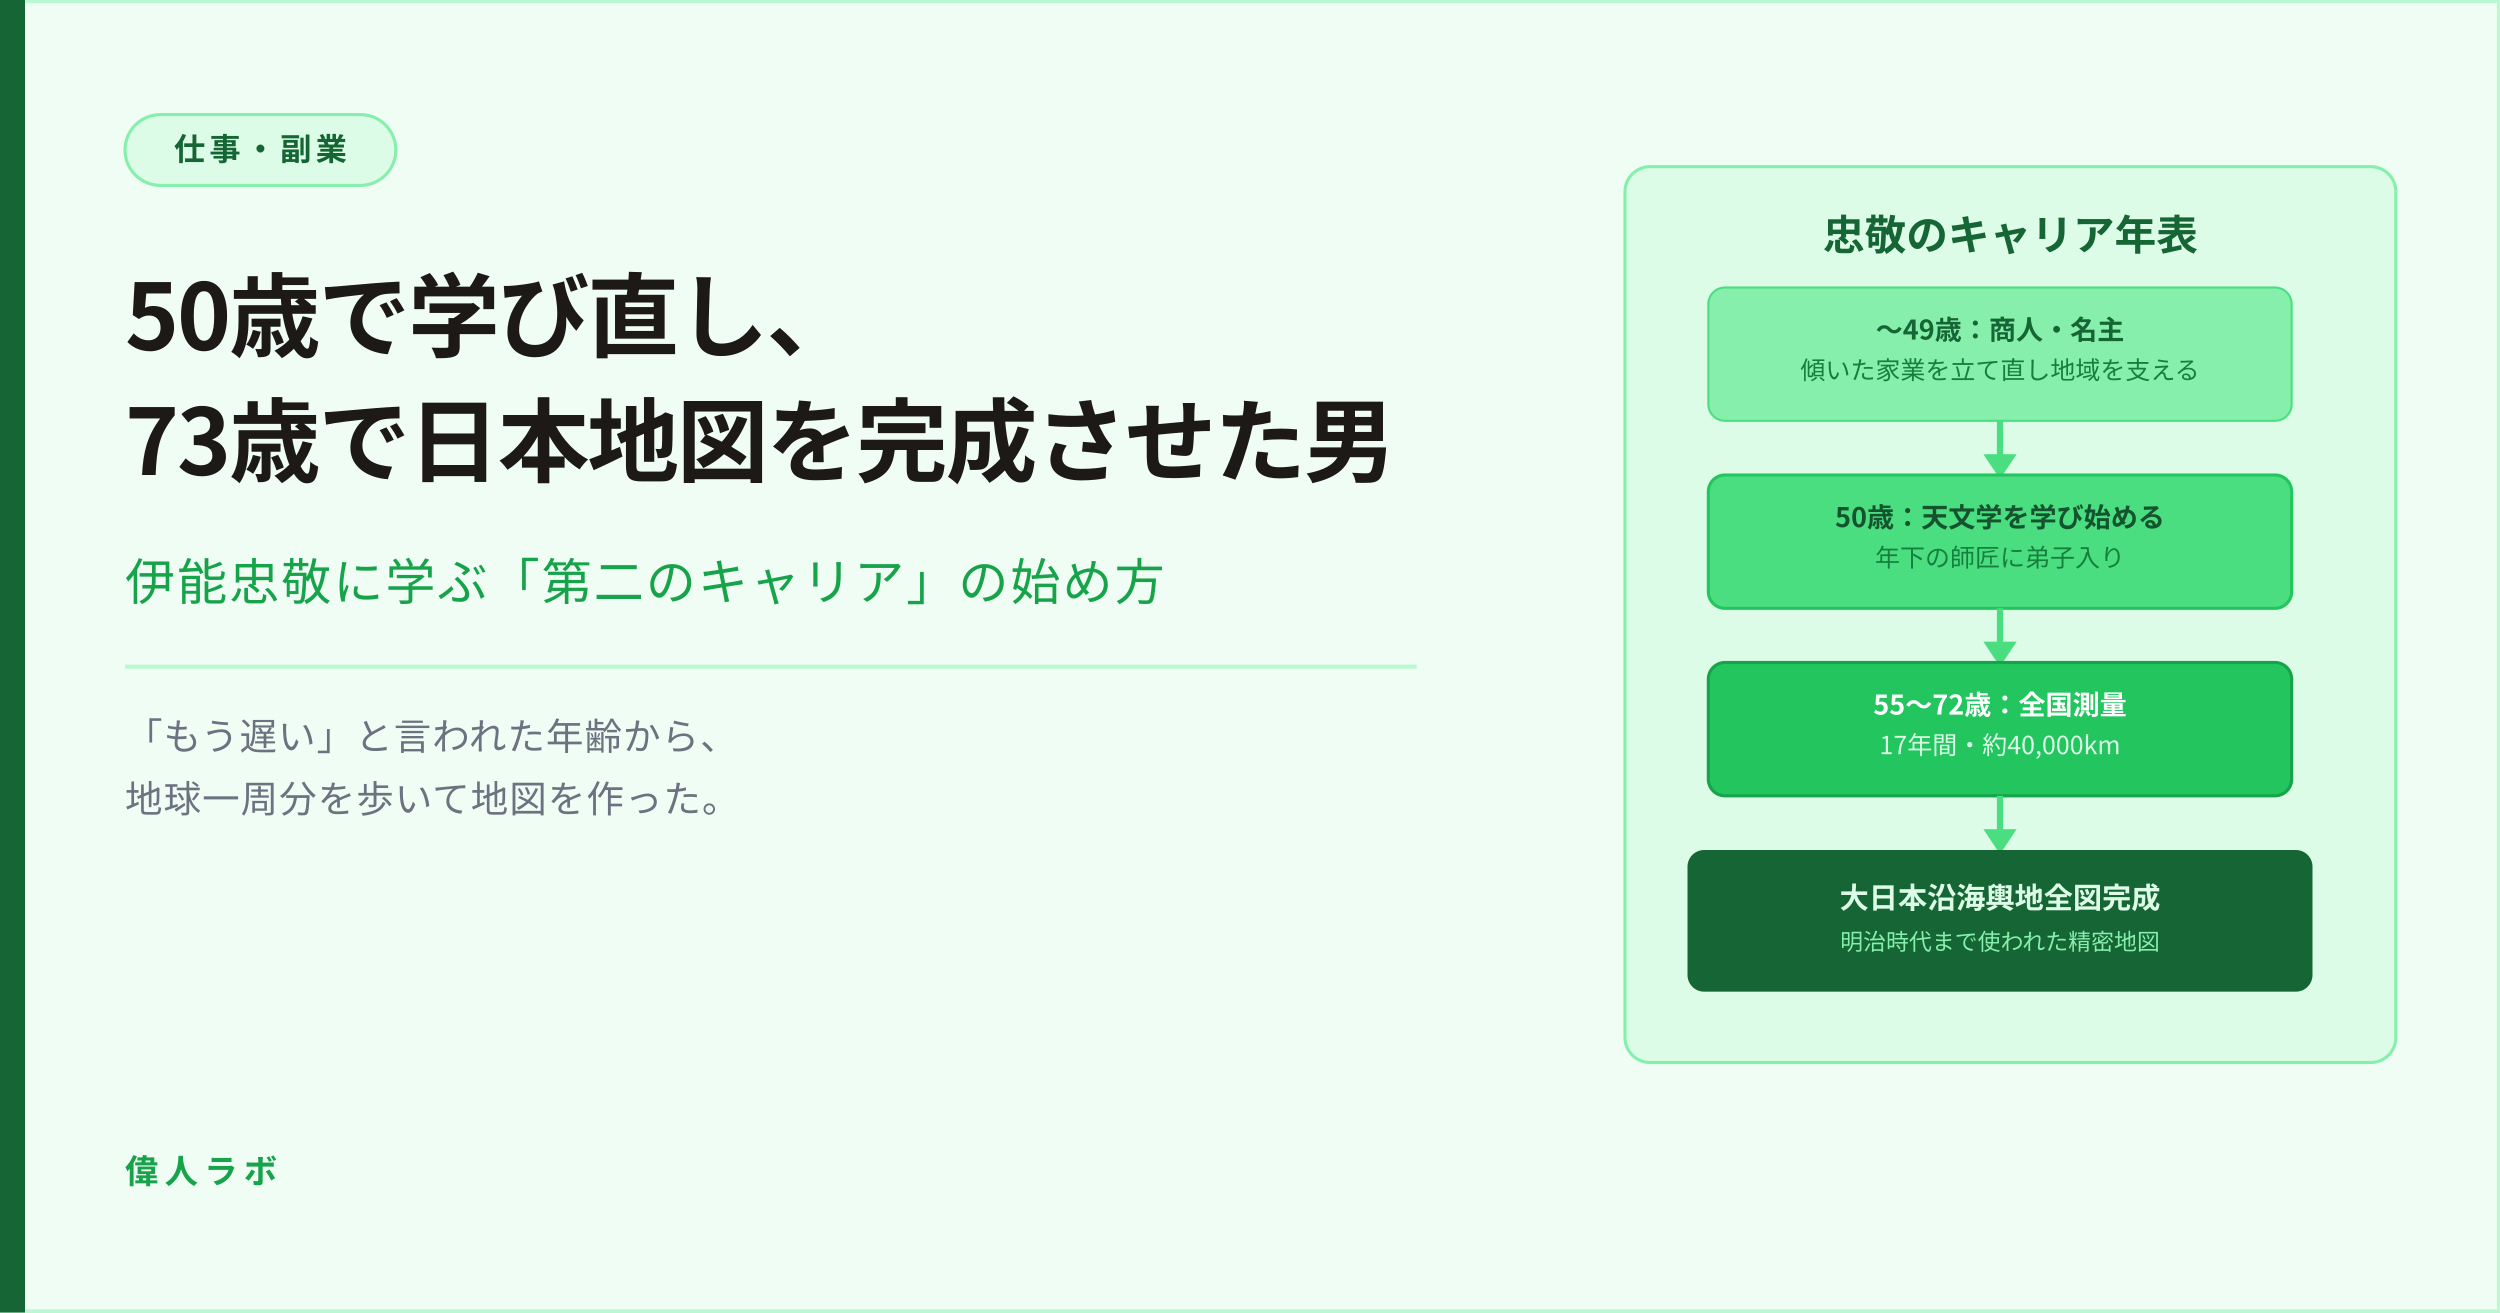
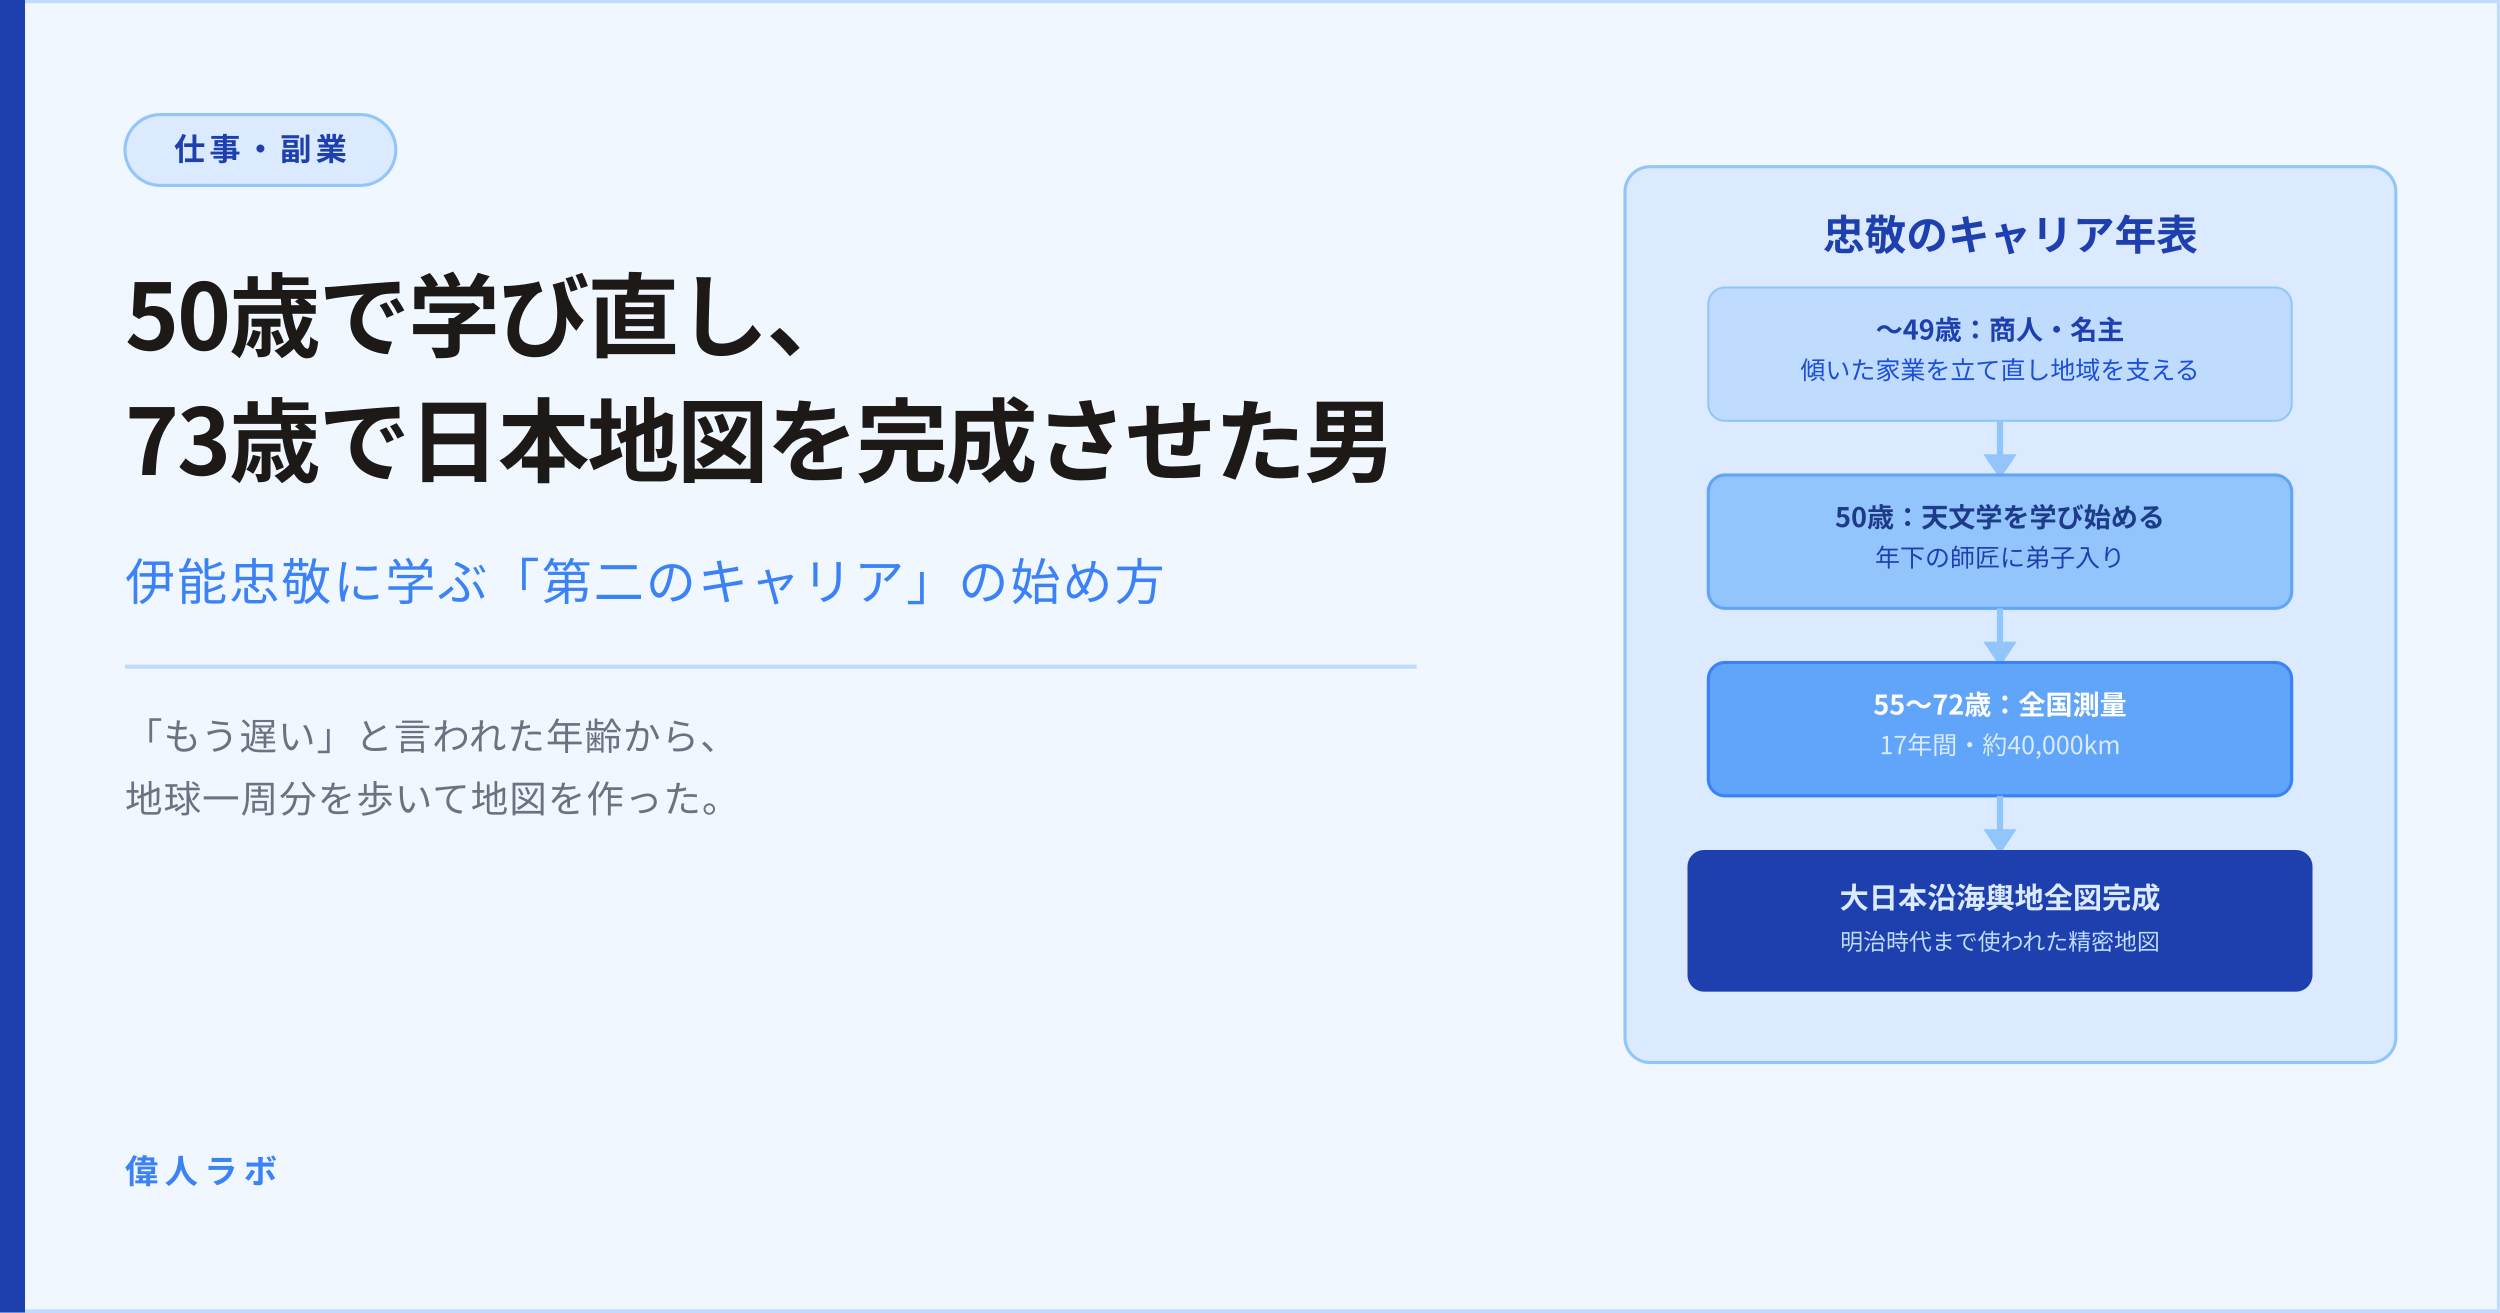
<svg xmlns="http://www.w3.org/2000/svg" width="1200" height="630" viewBox="0 0 1200 630">
-   <rect width="1200" height="630" fill="#f0fdf4" />
-   <rect x="0" y="0" width="1200" height="630" fill="none" stroke="#bbf7d0" stroke-width="3" />
-   <rect x="0" y="0" width="12" height="630" fill="#166534" />
-   <rect x="60" y="55" width="130" height="34" rx="17" fill="#dcfce7" stroke="#86efac" stroke-width="1.5" />
-   <text x="125" y="77" font-family="'Hiragino Sans', 'Noto Sans CJK JP', sans-serif" font-size="15" font-weight="700" fill="#166534" text-anchor="middle" letter-spacing="2">仕事・副業</text>
+   <rect width="1200" height="630" fill="#f0f7ff" />
+   <rect x="0" y="0" width="1200" height="630" fill="none" stroke="#bfdbfe" stroke-width="3" />
+   <rect x="0" y="0" width="12" height="630" fill="#1e40af" />
+   <rect x="60" y="55" width="130" height="34" rx="17" fill="#dbeafe" stroke="#93c5fd" stroke-width="1.5" />
+   <text x="125" y="77" font-family="'Hiragino Sans', 'Noto Sans CJK JP', sans-serif" font-size="15" font-weight="700" fill="#1e40af" text-anchor="middle" letter-spacing="2">仕事・副業</text>
  <text x="60" y="168" font-family="'Hiragino Sans', 'Noto Sans CJK JP', sans-serif" font-size="44" font-weight="700" fill="#1c1917" letter-spacing="-1">50歳で学び直し、</text>
  <text x="60" y="228" font-family="'Hiragino Sans', 'Noto Sans CJK JP', sans-serif" font-size="44" font-weight="700" fill="#1c1917" letter-spacing="-1">73歳で日本地図を完成させた男</text>
-   <text x="60" y="288" font-family="'Hiragino Sans', 'Noto Sans CJK JP', sans-serif" font-size="24" fill="#16a34a" letter-spacing="1">伊能忠敬に学ぶ「第二のキャリア」の始め方</text>
-   <line x1="60" y1="320" x2="680" y2="320" stroke="#bbf7d0" stroke-width="2" />
+   <text x="60" y="288" font-family="'Hiragino Sans', 'Noto Sans CJK JP', sans-serif" font-size="24" fill="#3b82f6" letter-spacing="1">伊能忠敬に学ぶ「第二のキャリア」の始め方</text>
+   <line x1="60" y1="320" x2="680" y2="320" stroke="#bfdbfe" stroke-width="2" />
  <text x="60" y="360" font-family="'Hiragino Sans', 'Noto Sans CJK JP', sans-serif" font-size="18" fill="#6b7280" letter-spacing="0.5">「もう遅い」と言われた年齢から、</text>
  <text x="60" y="390" font-family="'Hiragino Sans', 'Noto Sans CJK JP', sans-serif" font-size="18" fill="#6b7280" letter-spacing="0.5">地球一周分を歩いて地図を作った。</text>
-   <text x="60" y="568" font-family="'Hiragino Sans', 'Noto Sans CJK JP', sans-serif" font-size="16" fill="#16a34a" font-weight="700" letter-spacing="3">偉人ラボ</text>
-   <rect x="780" y="80" width="370" height="430" rx="12" fill="#dcfce7" stroke="#86efac" stroke-width="1.5" />
-   <text x="965" y="120" font-family="'Hiragino Sans', 'Noto Sans CJK JP', sans-serif" font-size="20" font-weight="700" fill="#166534" text-anchor="middle">忠敬のキャリア年表</text>
-   <rect x="820" y="138" width="280" height="64" rx="8" fill="#86efac" stroke="#4ade80" stroke-width="1" />
-   <text x="960" y="163" font-family="'Hiragino Sans', 'Noto Sans CJK JP', sans-serif" font-size="13" font-weight="700" fill="#166534" text-anchor="middle">〜49歳：商人・名主</text>
-   <text x="960" y="182" font-family="'Hiragino Sans', 'Noto Sans CJK JP', sans-serif" font-size="12" fill="#15803d" text-anchor="middle">傾いた家業を立て直し地域を支える</text>
-   <line x1="960" y1="202" x2="960" y2="224" stroke="#4ade80" stroke-width="3" />
-   <polygon points="952,218 960,230 968,218" fill="#4ade80" />
-   <rect x="820" y="228" width="280" height="64" rx="8" fill="#4ade80" stroke="#22c55e" stroke-width="1.5" />
-   <text x="960" y="253" font-family="'Hiragino Sans', 'Noto Sans CJK JP', sans-serif" font-size="13" font-weight="700" fill="#14532d" text-anchor="middle">50歳：天文学を学び始める</text>
-   <text x="960" y="272" font-family="'Hiragino Sans', 'Noto Sans CJK JP', sans-serif" font-size="12" fill="#15803d" text-anchor="middle">年下の師匠に弟子入り</text>
-   <line x1="960" y1="292" x2="960" y2="314" stroke="#4ade80" stroke-width="3" />
-   <polygon points="952,308 960,320 968,308" fill="#4ade80" />
-   <rect x="820" y="318" width="280" height="64" rx="8" fill="#22c55e" stroke="#16a34a" stroke-width="1.5" />
+   <text x="60" y="568" font-family="'Hiragino Sans', 'Noto Sans CJK JP', sans-serif" font-size="16" fill="#3b82f6" font-weight="700" letter-spacing="3">偉人ラボ</text>
+   <rect x="780" y="80" width="370" height="430" rx="12" fill="#dbeafe" stroke="#93c5fd" stroke-width="1.5" />
+   <text x="965" y="120" font-family="'Hiragino Sans', 'Noto Sans CJK JP', sans-serif" font-size="20" font-weight="700" fill="#1e40af" text-anchor="middle">忠敬のキャリア年表</text>
+   <rect x="820" y="138" width="280" height="64" rx="8" fill="#bfdbfe" stroke="#93c5fd" stroke-width="1" />
+   <text x="960" y="163" font-family="'Hiragino Sans', 'Noto Sans CJK JP', sans-serif" font-size="13" font-weight="700" fill="#1e40af" text-anchor="middle">〜49歳：商人・名主</text>
+   <text x="960" y="182" font-family="'Hiragino Sans', 'Noto Sans CJK JP', sans-serif" font-size="12" fill="#1d4ed8" text-anchor="middle">傾いた家業を立て直し地域を支える</text>
+   <line x1="960" y1="202" x2="960" y2="224" stroke="#93c5fd" stroke-width="3" />
+   <polygon points="952,218 960,230 968,218" fill="#93c5fd" />
+   <rect x="820" y="228" width="280" height="64" rx="8" fill="#93c5fd" stroke="#60a5fa" stroke-width="1.5" />
+   <text x="960" y="253" font-family="'Hiragino Sans', 'Noto Sans CJK JP', sans-serif" font-size="13" font-weight="700" fill="#1e3a8a" text-anchor="middle">50歳：天文学を学び始める</text>
+   <text x="960" y="272" font-family="'Hiragino Sans', 'Noto Sans CJK JP', sans-serif" font-size="12" fill="#1e40af" text-anchor="middle">年下の師匠に弟子入り</text>
+   <line x1="960" y1="292" x2="960" y2="314" stroke="#93c5fd" stroke-width="3" />
+   <polygon points="952,308 960,320 968,308" fill="#93c5fd" />
+   <rect x="820" y="318" width="280" height="64" rx="8" fill="#60a5fa" stroke="#3b82f6" stroke-width="1.5" />
  <text x="960" y="343" font-family="'Hiragino Sans', 'Noto Sans CJK JP', sans-serif" font-size="13" font-weight="700" fill="#fff" text-anchor="middle">55〜72歳：全国測量</text>
-   <text x="960" y="362" font-family="'Hiragino Sans', 'Noto Sans CJK JP', sans-serif" font-size="12" fill="#dcfce7" text-anchor="middle">17年間・約40,000km</text>
-   <line x1="960" y1="382" x2="960" y2="404" stroke="#4ade80" stroke-width="3" />
-   <polygon points="952,398 960,410 968,398" fill="#4ade80" />
-   <rect x="810" y="408" width="300" height="68" rx="8" fill="#166534" />
-   <text x="960" y="436" font-family="'Hiragino Sans', 'Noto Sans CJK JP', sans-serif" font-size="14" font-weight="700" fill="#dcfce7" text-anchor="middle">大日本沿海輿地全図完成</text>
-   <text x="960" y="456" font-family="'Hiragino Sans', 'Noto Sans CJK JP', sans-serif" font-size="11" fill="#86efac" text-anchor="middle">明治時代まで使われた精密地図</text>
+   <text x="960" y="362" font-family="'Hiragino Sans', 'Noto Sans CJK JP', sans-serif" font-size="12" fill="#dbeafe" text-anchor="middle">17年間・約40,000km</text>
+   <line x1="960" y1="382" x2="960" y2="404" stroke="#93c5fd" stroke-width="3" />
+   <polygon points="952,398 960,410 968,398" fill="#93c5fd" />
+   <rect x="810" y="408" width="300" height="68" rx="8" fill="#1e40af" />
+   <text x="960" y="436" font-family="'Hiragino Sans', 'Noto Sans CJK JP', sans-serif" font-size="14" font-weight="700" fill="#dbeafe" text-anchor="middle">大日本沿海輿地全図完成</text>
+   <text x="960" y="456" font-family="'Hiragino Sans', 'Noto Sans CJK JP', sans-serif" font-size="11" fill="#bfdbfe" text-anchor="middle">明治時代まで使われた精密地図</text>
</svg>
